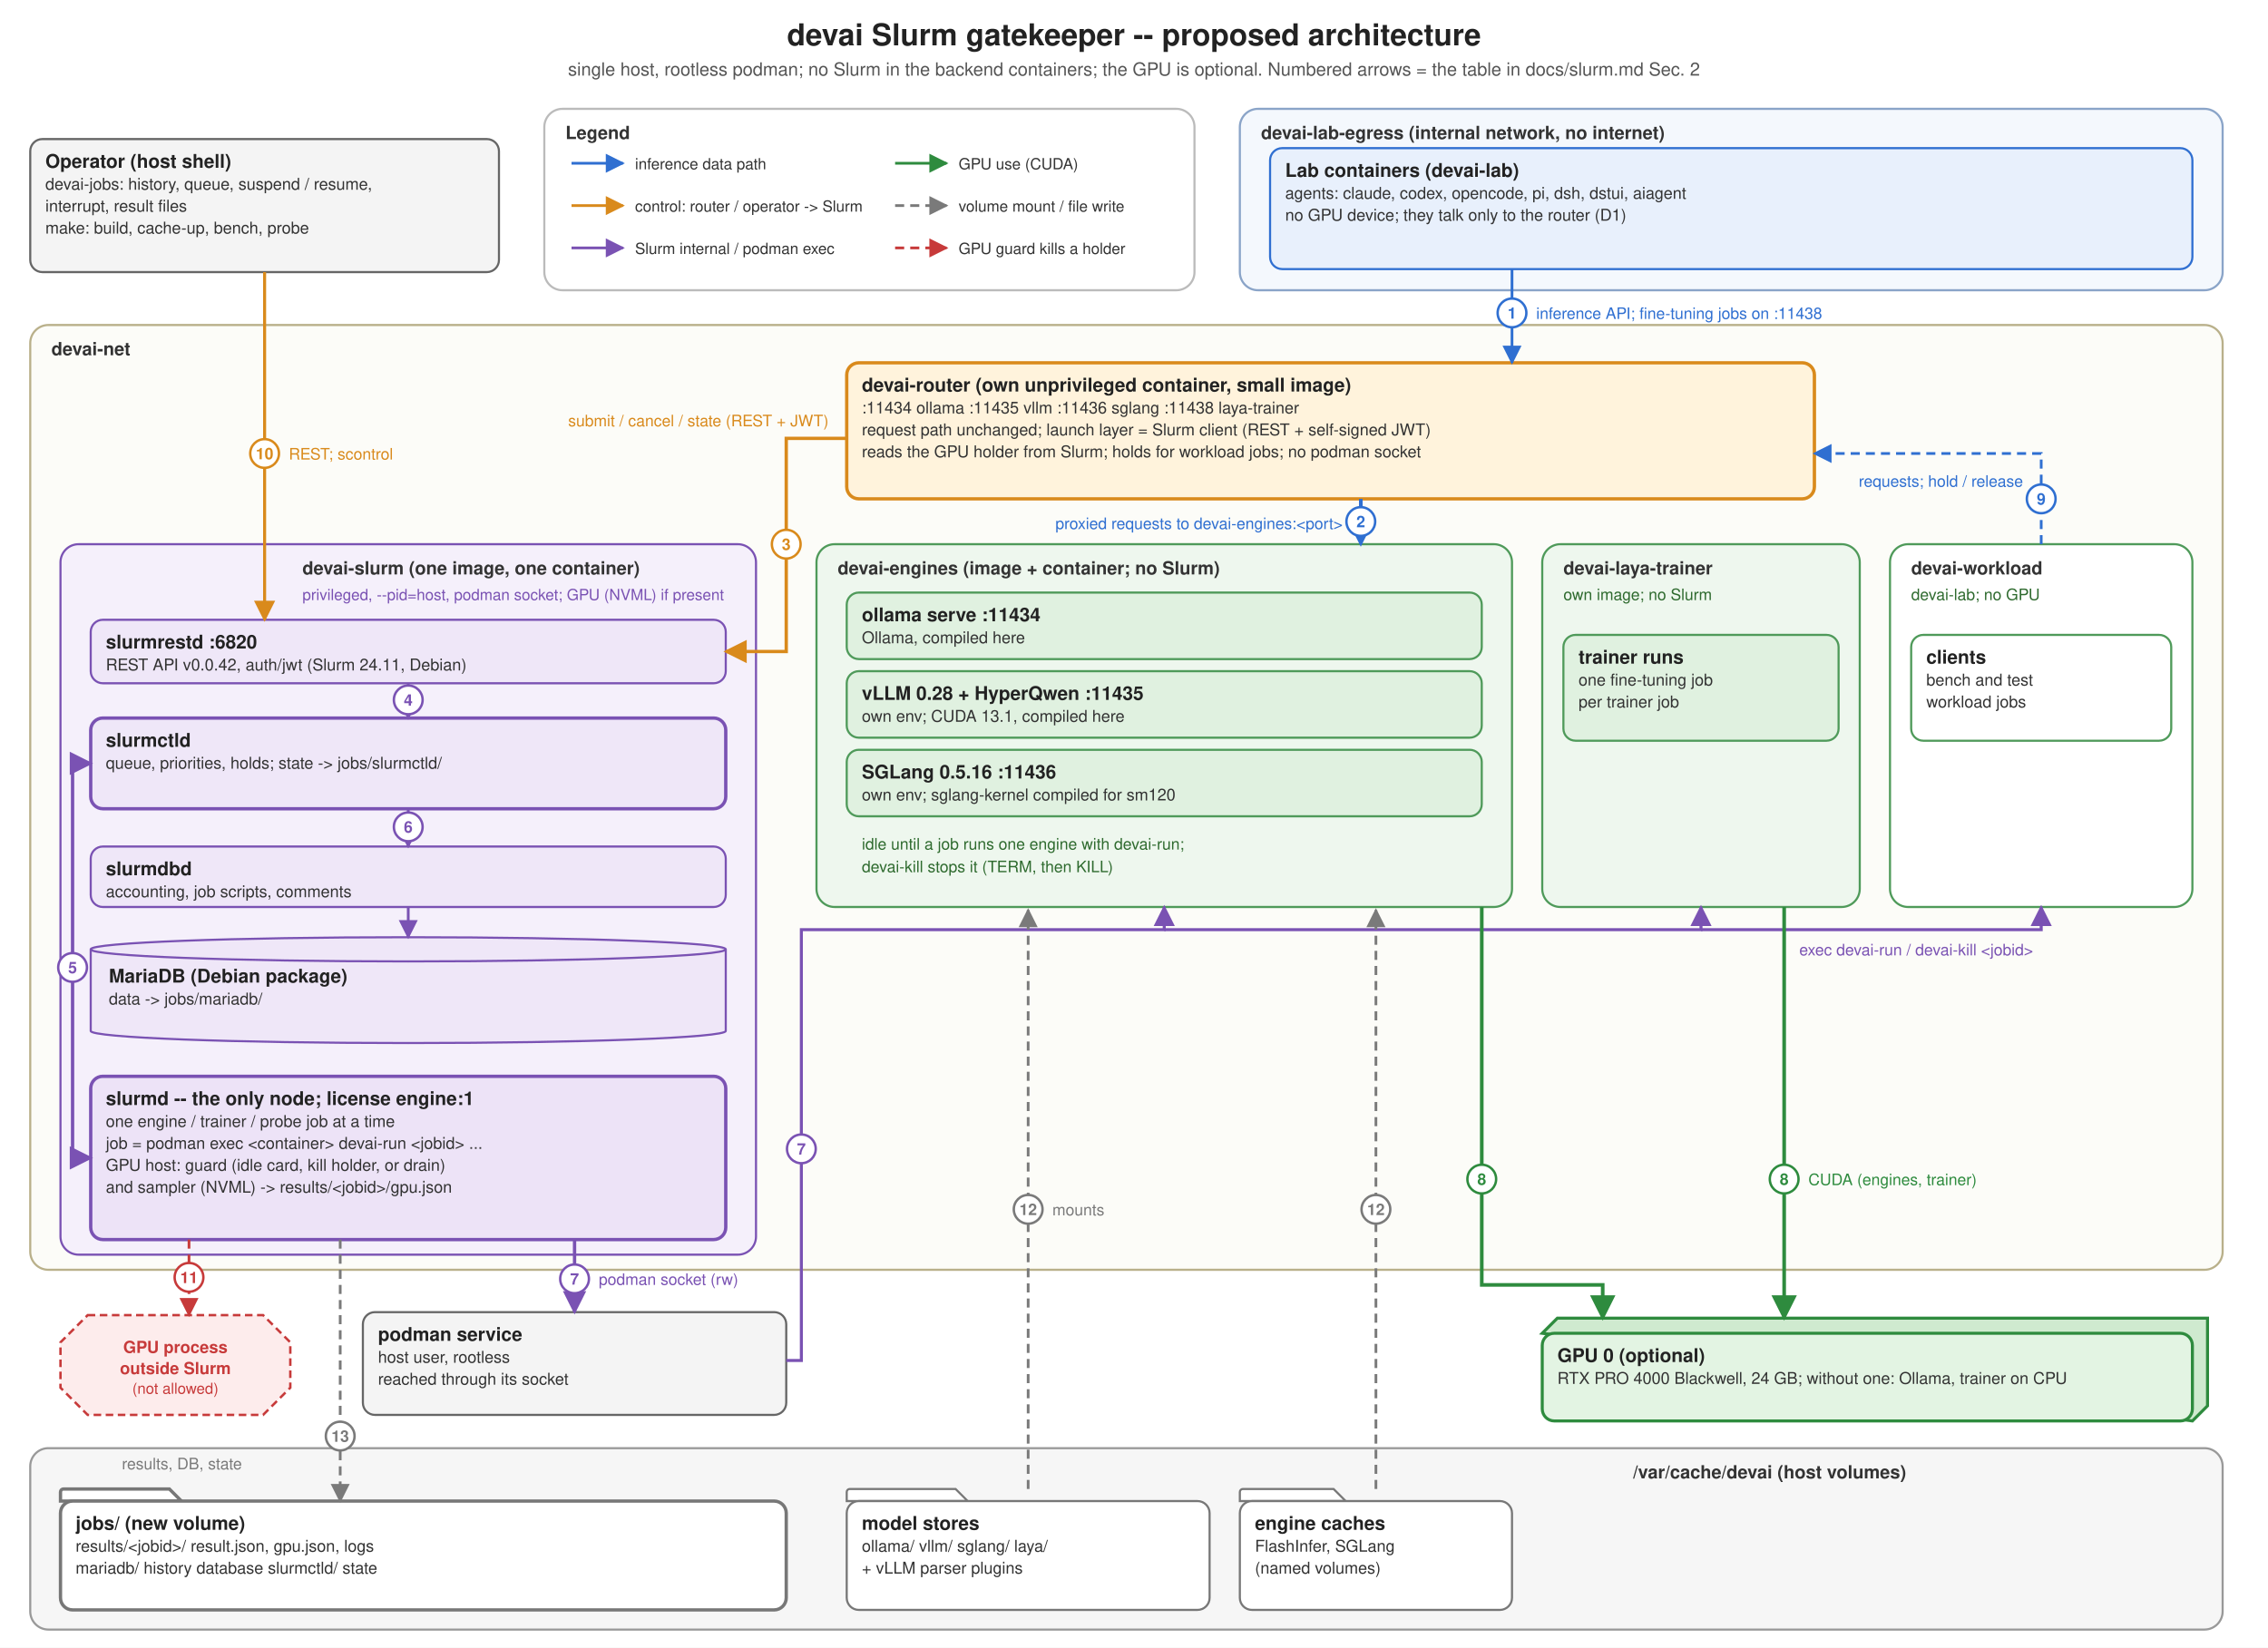
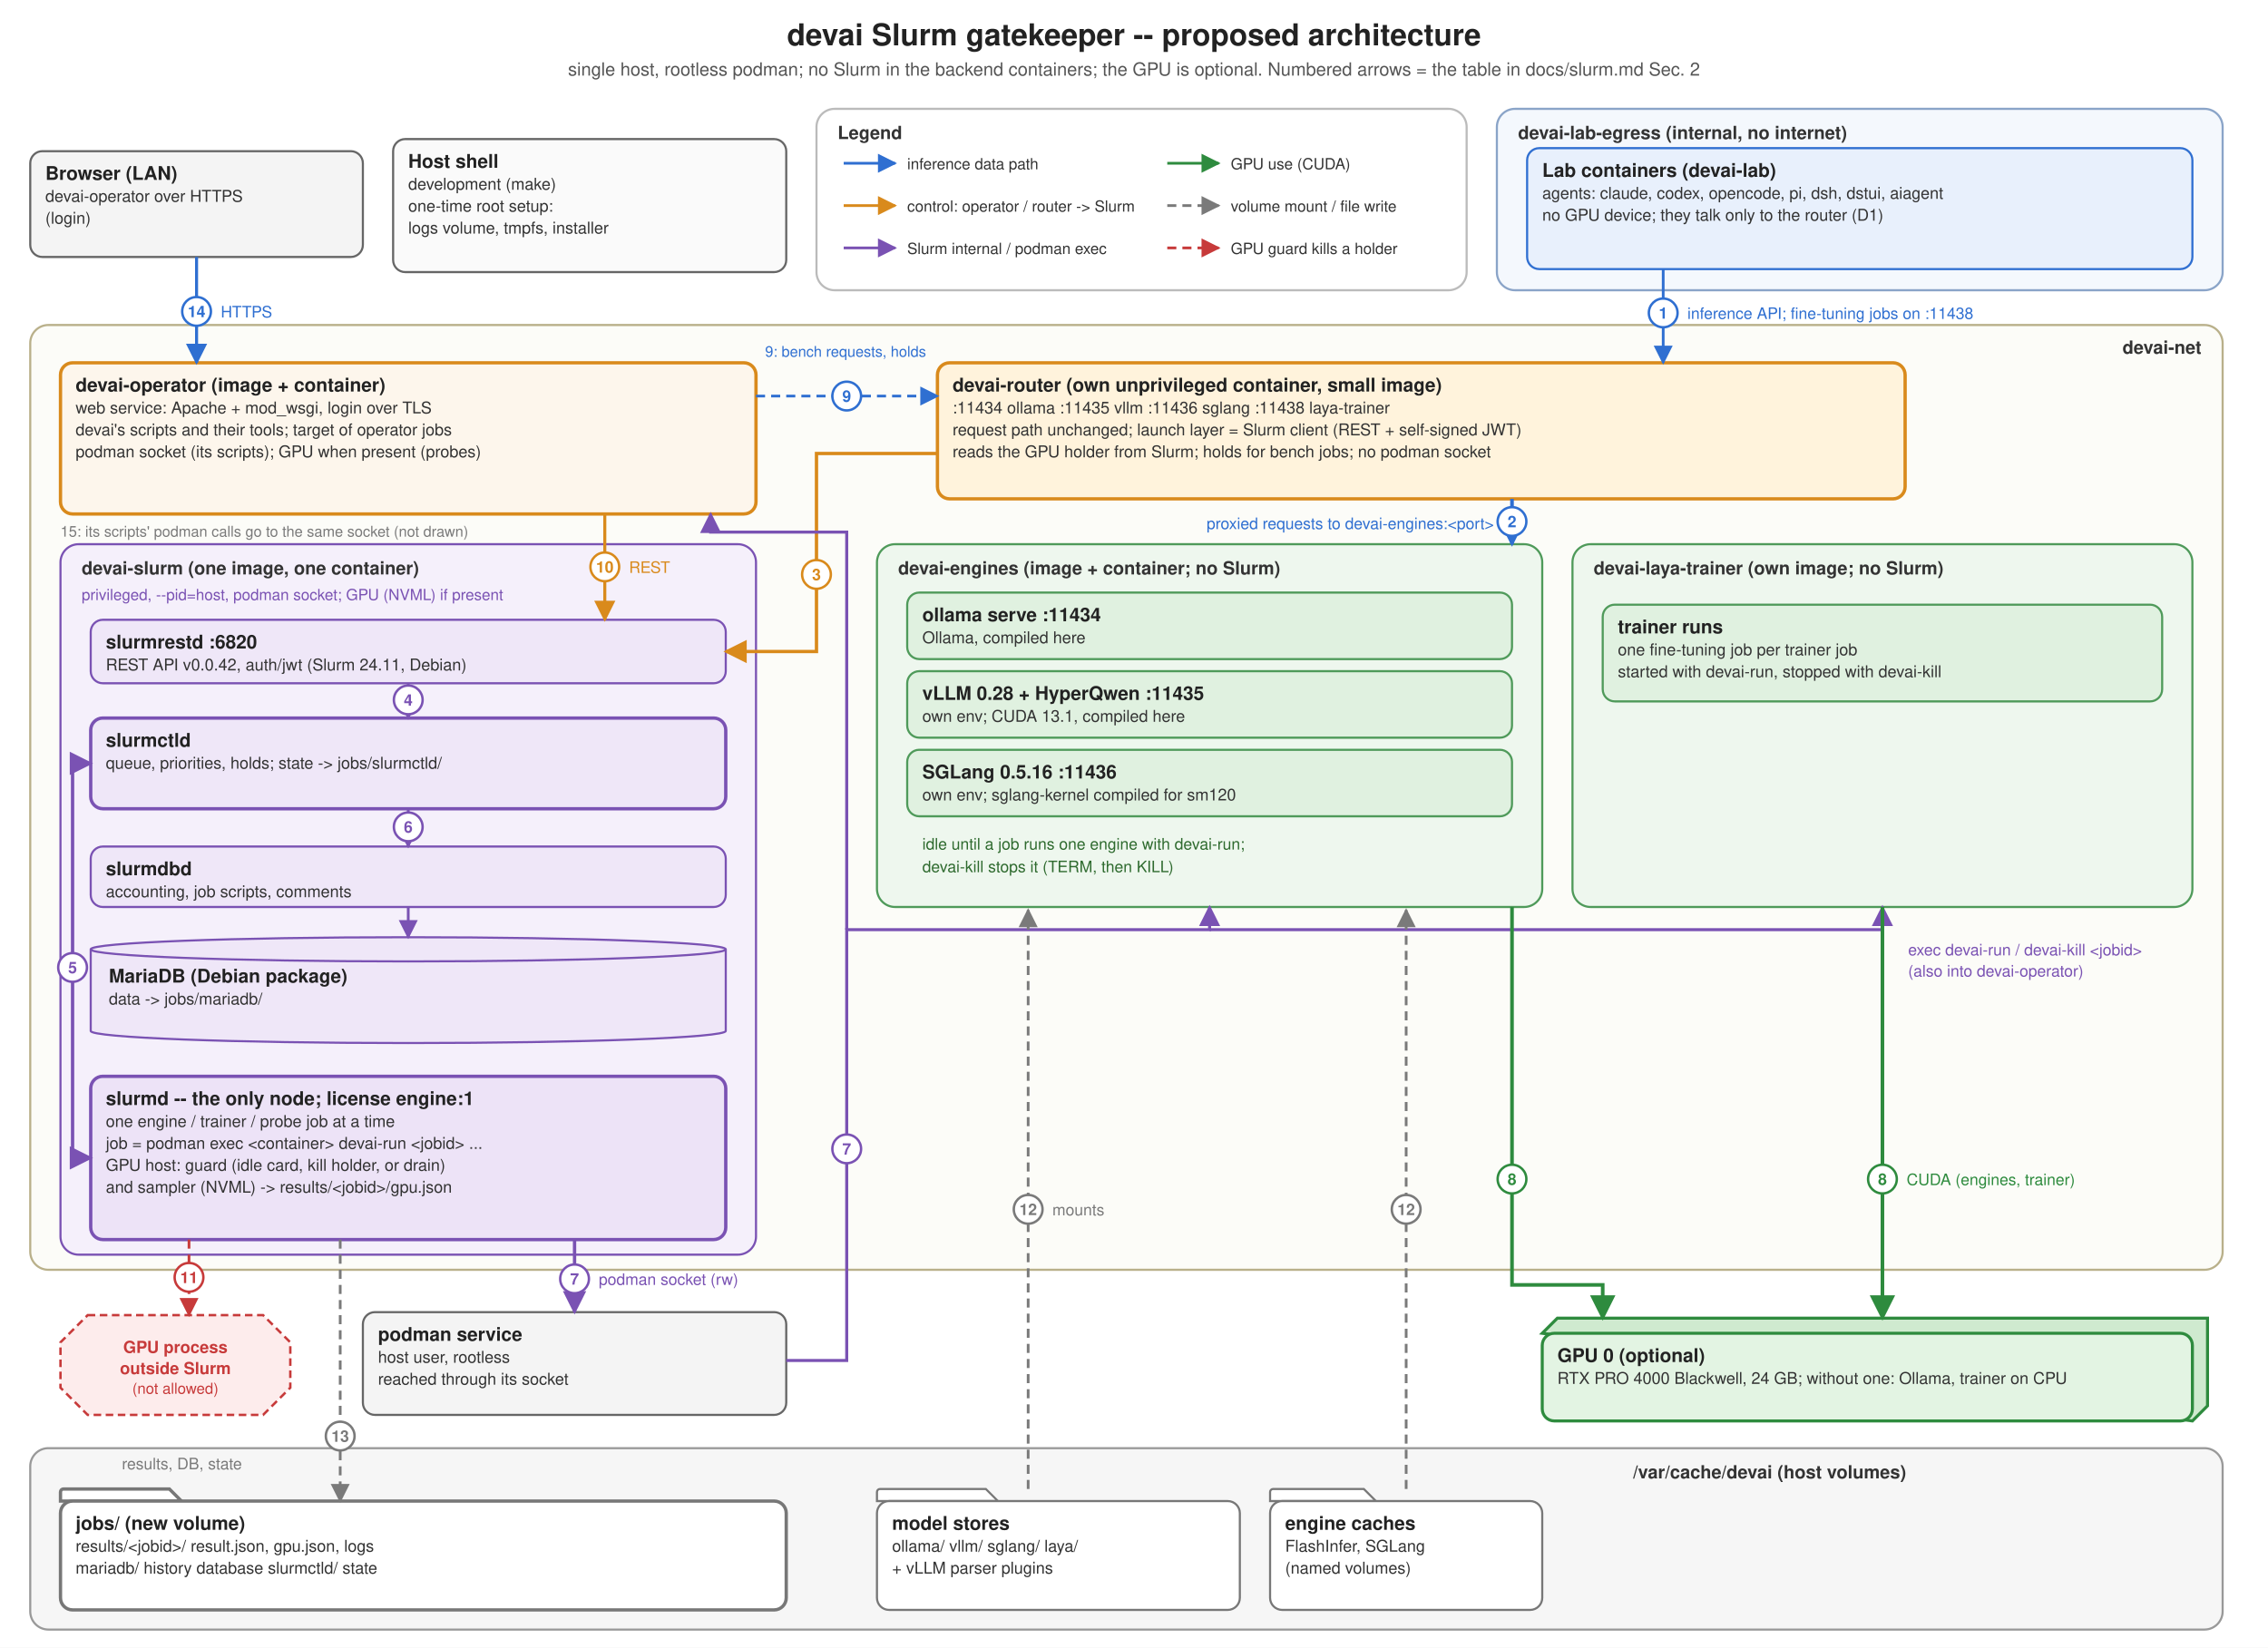
<svg xmlns="http://www.w3.org/2000/svg" width="1500" height="1090" viewBox="0 0 1500 1090">
  <defs>
    <marker id="e-data" viewBox="0 0 10 10" refX="9" refY="5" markerWidth="7" markerHeight="7" orient="auto">
      <path d="M0 0 L10 5 L0 10 z" fill="#2F6FD1" />
    </marker>
    <marker id="s-data" viewBox="0 0 10 10" refX="1" refY="5" markerWidth="7" markerHeight="7" orient="auto">
      <path d="M10 0 L0 5 L10 10 z" fill="#2F6FD1" />
    </marker>
    <marker id="e-control" viewBox="0 0 10 10" refX="9" refY="5" markerWidth="7" markerHeight="7" orient="auto">
      <path d="M0 0 L10 5 L0 10 z" fill="#D98A1C" />
    </marker>
    <marker id="s-control" viewBox="0 0 10 10" refX="1" refY="5" markerWidth="7" markerHeight="7" orient="auto">
      <path d="M10 0 L0 5 L10 10 z" fill="#D98A1C" />
    </marker>
    <marker id="e-slurm" viewBox="0 0 10 10" refX="9" refY="5" markerWidth="7" markerHeight="7" orient="auto">
      <path d="M0 0 L10 5 L0 10 z" fill="#7A52B3" />
    </marker>
    <marker id="s-slurm" viewBox="0 0 10 10" refX="1" refY="5" markerWidth="7" markerHeight="7" orient="auto">
      <path d="M10 0 L0 5 L10 10 z" fill="#7A52B3" />
    </marker>
    <marker id="e-gpu" viewBox="0 0 10 10" refX="9" refY="5" markerWidth="7" markerHeight="7" orient="auto">
      <path d="M0 0 L10 5 L0 10 z" fill="#2E8B3E" />
    </marker>
    <marker id="s-gpu" viewBox="0 0 10 10" refX="1" refY="5" markerWidth="7" markerHeight="7" orient="auto">
      <path d="M10 0 L0 5 L10 10 z" fill="#2E8B3E" />
    </marker>
    <marker id="e-storage" viewBox="0 0 10 10" refX="9" refY="5" markerWidth="7" markerHeight="7" orient="auto">
      <path d="M0 0 L10 5 L0 10 z" fill="#7A7A7A" />
    </marker>
    <marker id="s-storage" viewBox="0 0 10 10" refX="1" refY="5" markerWidth="7" markerHeight="7" orient="auto">
      <path d="M10 0 L0 5 L10 10 z" fill="#7A7A7A" />
    </marker>
    <marker id="e-kill" viewBox="0 0 10 10" refX="9" refY="5" markerWidth="7" markerHeight="7" orient="auto">
      <path d="M0 0 L10 5 L0 10 z" fill="#C73A3A" />
    </marker>
    <marker id="s-kill" viewBox="0 0 10 10" refX="1" refY="5" markerWidth="7" markerHeight="7" orient="auto">
      <path d="M10 0 L0 5 L10 10 z" fill="#C73A3A" />
    </marker>
  </defs>
  <rect width="1500" height="1090" fill="#FFFFFF" />
  <text x="750.0" y="30" font-family="Helvetica, Arial, sans-serif" font-size="20" font-weight="bold" fill="#222" text-anchor="middle">devai Slurm gatekeeper -- proposed architecture</text>
  <text x="750.0" y="50" font-family="Helvetica, Arial, sans-serif" font-size="12" font-weight="normal" fill="#555" text-anchor="middle">single host, rootless podman; no Slurm in the backend containers; the GPU is optional. Numbered arrows = the table in docs/slurm.md Sec. 2</text>
-   <rect x="20" y="92" width="310" height="88" rx="8" fill="#F4F4F4" stroke="#666" stroke-width="1.4" />
-   <text x="30" y="111" font-family="Helvetica, Arial, sans-serif" font-size="12.5" font-weight="bold" fill="#222" text-anchor="start">Operator (host shell)</text>
-   <text x="30" y="125.5" font-family="Helvetica, Arial, sans-serif" font-size="10.8" font-weight="normal" fill="#333" text-anchor="start">devai-jobs: history, queue, suspend / resume,</text>
-   <text x="30" y="140.0" font-family="Helvetica, Arial, sans-serif" font-size="10.8" font-weight="normal" fill="#333" text-anchor="start">interrupt, result files</text>
-   <text x="30" y="154.5" font-family="Helvetica, Arial, sans-serif" font-size="10.8" font-weight="normal" fill="#333" text-anchor="start">make: build, cache-up, bench, probe</text>
-   <rect x="360" y="72" width="430" height="120" rx="12" fill="#FFFFFF" stroke="#BBBBBB" stroke-width="1.4" />
-   <text x="374" y="92" font-family="Helvetica, Arial, sans-serif" font-size="12" font-weight="bold" fill="#333" text-anchor="start">Legend</text>
-   <path d="M378 108 L412 108" fill="none" stroke="#2F6FD1" stroke-width="1.8" marker-end="url(#e-data)" />
-   <text x="420" y="112" font-family="Helvetica, Arial, sans-serif" font-size="10.2" font-weight="normal" fill="#333" text-anchor="start">inference data path</text>
-   <path d="M378 136 L412 136" fill="none" stroke="#D98A1C" stroke-width="1.8" marker-end="url(#e-control)" />
-   <text x="420" y="140" font-family="Helvetica, Arial, sans-serif" font-size="10.2" font-weight="normal" fill="#333" text-anchor="start">control: router / operator -&gt; Slurm</text>
-   <path d="M378 164 L412 164" fill="none" stroke="#7A52B3" stroke-width="1.8" marker-end="url(#e-slurm)" />
-   <text x="420" y="168" font-family="Helvetica, Arial, sans-serif" font-size="10.2" font-weight="normal" fill="#333" text-anchor="start">Slurm internal / podman exec</text>
-   <path d="M592 108 L626 108" fill="none" stroke="#2E8B3E" stroke-width="1.8" marker-end="url(#e-gpu)" />
-   <text x="634" y="112" font-family="Helvetica, Arial, sans-serif" font-size="10.2" font-weight="normal" fill="#333" text-anchor="start">GPU use (CUDA)</text>
-   <path d="M592 136 L626 136" fill="none" stroke="#7A7A7A" stroke-width="1.8" stroke-dasharray="6 4" marker-end="url(#e-storage)" />
-   <text x="634" y="140" font-family="Helvetica, Arial, sans-serif" font-size="10.2" font-weight="normal" fill="#333" text-anchor="start">volume mount / file write</text>
-   <path d="M592 164 L626 164" fill="none" stroke="#C73A3A" stroke-width="1.8" stroke-dasharray="6 4" marker-end="url(#e-kill)" />
-   <text x="634" y="168" font-family="Helvetica, Arial, sans-serif" font-size="10.2" font-weight="normal" fill="#333" text-anchor="start">GPU guard kills a holder</text>
-   <rect x="820" y="72" width="650" height="120" rx="12" fill="#F4F8FD" stroke="#8AA4C8" stroke-width="1.4" />
-   <text x="834" y="92" font-family="Helvetica, Arial, sans-serif" font-size="12" font-weight="bold" fill="#333" text-anchor="start">devai-lab-egress  (internal network, no internet)</text>
-   <rect x="840" y="98" width="610" height="80" rx="8" fill="#E8F0FC" stroke="#2F6FD1" stroke-width="1.4" />
-   <text x="850" y="117" font-family="Helvetica, Arial, sans-serif" font-size="12.5" font-weight="bold" fill="#222" text-anchor="start">Lab containers  (devai-lab)</text>
-   <text x="850" y="131.5" font-family="Helvetica, Arial, sans-serif" font-size="10.8" font-weight="normal" fill="#333" text-anchor="start">agents: claude, codex, opencode, pi, dsh, dstui, aiagent</text>
-   <text x="850" y="146.0" font-family="Helvetica, Arial, sans-serif" font-size="10.8" font-weight="normal" fill="#333" text-anchor="start">no GPU device; they talk only to the router (D1)</text>
+   <rect x="20" y="100" width="220" height="70" rx="8" fill="#F4F4F4" stroke="#666" stroke-width="1.4" />
+   <text x="30" y="119" font-family="Helvetica, Arial, sans-serif" font-size="12.5" font-weight="bold" fill="#222" text-anchor="start">Browser (LAN)</text>
+   <text x="30" y="133.5" font-family="Helvetica, Arial, sans-serif" font-size="10.8" font-weight="normal" fill="#333" text-anchor="start">devai-operator over HTTPS</text>
+   <text x="30" y="148.0" font-family="Helvetica, Arial, sans-serif" font-size="10.8" font-weight="normal" fill="#333" text-anchor="start">(login)</text>
+   <rect x="260" y="92" width="260" height="88" rx="8" fill="#FAFAFA" stroke="#666" stroke-width="1.4" />
+   <text x="270" y="111" font-family="Helvetica, Arial, sans-serif" font-size="12.5" font-weight="bold" fill="#222" text-anchor="start">Host shell</text>
+   <text x="270" y="125.5" font-family="Helvetica, Arial, sans-serif" font-size="10.8" font-weight="normal" fill="#333" text-anchor="start">development (make)</text>
+   <text x="270" y="140.0" font-family="Helvetica, Arial, sans-serif" font-size="10.8" font-weight="normal" fill="#333" text-anchor="start">one-time root setup:</text>
+   <text x="270" y="154.5" font-family="Helvetica, Arial, sans-serif" font-size="10.8" font-weight="normal" fill="#333" text-anchor="start">logs volume, tmpfs, installer</text>
+   <rect x="540" y="72" width="430" height="120" rx="12" fill="#FFFFFF" stroke="#BBBBBB" stroke-width="1.4" />
+   <text x="554" y="92" font-family="Helvetica, Arial, sans-serif" font-size="12" font-weight="bold" fill="#333" text-anchor="start">Legend</text>
+   <path d="M558 108 L592 108" fill="none" stroke="#2F6FD1" stroke-width="1.8" marker-end="url(#e-data)" />
+   <text x="600" y="112" font-family="Helvetica, Arial, sans-serif" font-size="10.2" font-weight="normal" fill="#333" text-anchor="start">inference data path</text>
+   <path d="M558 136 L592 136" fill="none" stroke="#D98A1C" stroke-width="1.8" marker-end="url(#e-control)" />
+   <text x="600" y="140" font-family="Helvetica, Arial, sans-serif" font-size="10.2" font-weight="normal" fill="#333" text-anchor="start">control: operator / router -&gt; Slurm</text>
+   <path d="M558 164 L592 164" fill="none" stroke="#7A52B3" stroke-width="1.8" marker-end="url(#e-slurm)" />
+   <text x="600" y="168" font-family="Helvetica, Arial, sans-serif" font-size="10.2" font-weight="normal" fill="#333" text-anchor="start">Slurm internal / podman exec</text>
+   <path d="M772 108 L806 108" fill="none" stroke="#2E8B3E" stroke-width="1.8" marker-end="url(#e-gpu)" />
+   <text x="814" y="112" font-family="Helvetica, Arial, sans-serif" font-size="10.2" font-weight="normal" fill="#333" text-anchor="start">GPU use (CUDA)</text>
+   <path d="M772 136 L806 136" fill="none" stroke="#7A7A7A" stroke-width="1.8" stroke-dasharray="6 4" marker-end="url(#e-storage)" />
+   <text x="814" y="140" font-family="Helvetica, Arial, sans-serif" font-size="10.2" font-weight="normal" fill="#333" text-anchor="start">volume mount / file write</text>
+   <path d="M772 164 L806 164" fill="none" stroke="#C73A3A" stroke-width="1.8" stroke-dasharray="6 4" marker-end="url(#e-kill)" />
+   <text x="814" y="168" font-family="Helvetica, Arial, sans-serif" font-size="10.2" font-weight="normal" fill="#333" text-anchor="start">GPU guard kills a holder</text>
+   <rect x="990" y="72" width="480" height="120" rx="12" fill="#F4F8FD" stroke="#8AA4C8" stroke-width="1.4" />
+   <text x="1004" y="92" font-family="Helvetica, Arial, sans-serif" font-size="12" font-weight="bold" fill="#333" text-anchor="start">devai-lab-egress  (internal, no internet)</text>
+   <rect x="1010" y="98" width="440" height="80" rx="8" fill="#E8F0FC" stroke="#2F6FD1" stroke-width="1.4" />
+   <text x="1020" y="117" font-family="Helvetica, Arial, sans-serif" font-size="12.5" font-weight="bold" fill="#222" text-anchor="start">Lab containers  (devai-lab)</text>
+   <text x="1020" y="131.5" font-family="Helvetica, Arial, sans-serif" font-size="10.8" font-weight="normal" fill="#333" text-anchor="start">agents: claude, codex, opencode, pi, dsh, dstui, aiagent</text>
+   <text x="1020" y="146.0" font-family="Helvetica, Arial, sans-serif" font-size="10.8" font-weight="normal" fill="#333" text-anchor="start">no GPU device; they talk only to the router (D1)</text>
  <rect x="20" y="215" width="1450" height="625" rx="12" fill="#FCFCF8" stroke="#B9B08A" stroke-width="1.4" />
-   <text x="34" y="235" font-family="Helvetica, Arial, sans-serif" font-size="12" font-weight="bold" fill="#333" text-anchor="start">devai-net</text>
-   <rect x="560" y="240" width="640" height="90" rx="8" fill="#FFF3DC" stroke="#D98A1C" stroke-width="2.2" />
-   <text x="570" y="259" font-family="Helvetica, Arial, sans-serif" font-size="12.5" font-weight="bold" fill="#222" text-anchor="start">devai-router  (own unprivileged container, small image)</text>
-   <text x="570" y="273.5" font-family="Helvetica, Arial, sans-serif" font-size="10.8" font-weight="normal" fill="#333" text-anchor="start">:11434 ollama    :11435 vllm    :11436 sglang    :11438 laya-trainer</text>
-   <text x="570" y="288.0" font-family="Helvetica, Arial, sans-serif" font-size="10.8" font-weight="normal" fill="#333" text-anchor="start">request path unchanged; launch layer = Slurm client (REST + self-signed JWT)</text>
-   <text x="570" y="302.5" font-family="Helvetica, Arial, sans-serif" font-size="10.8" font-weight="normal" fill="#333" text-anchor="start">reads the GPU holder from Slurm; holds for workload jobs; no podman socket</text>
+   <text x="34" y="235" font-family="Helvetica, Arial, sans-serif" font-size="12" font-weight="bold" fill="#333" text-anchor="start" />
+   <text x="1456" y="234" font-family="Helvetica, Arial, sans-serif" font-size="12" font-weight="bold" fill="#333" text-anchor="end">devai-net</text>
+   <rect x="40" y="240" width="460" height="100" rx="8" fill="#FDF6EC" stroke="#D98A1C" stroke-width="2.2" />
+   <text x="50" y="259" font-family="Helvetica, Arial, sans-serif" font-size="12.5" font-weight="bold" fill="#222" text-anchor="start">devai-operator  (image + container)</text>
+   <text x="50" y="273.5" font-family="Helvetica, Arial, sans-serif" font-size="10.8" font-weight="normal" fill="#333" text-anchor="start">web service: Apache + mod_wsgi, login over TLS</text>
+   <text x="50" y="288.0" font-family="Helvetica, Arial, sans-serif" font-size="10.8" font-weight="normal" fill="#333" text-anchor="start">devai's scripts and their tools; target of operator jobs</text>
+   <text x="50" y="302.5" font-family="Helvetica, Arial, sans-serif" font-size="10.8" font-weight="normal" fill="#333" text-anchor="start">podman socket (its scripts); GPU when present (probes)</text>
+   <rect x="620" y="240" width="640" height="90" rx="8" fill="#FFF3DC" stroke="#D98A1C" stroke-width="2.2" />
+   <text x="630" y="259" font-family="Helvetica, Arial, sans-serif" font-size="12.5" font-weight="bold" fill="#222" text-anchor="start">devai-router  (own unprivileged container, small image)</text>
+   <text x="630" y="273.5" font-family="Helvetica, Arial, sans-serif" font-size="10.8" font-weight="normal" fill="#333" text-anchor="start">:11434 ollama    :11435 vllm    :11436 sglang    :11438 laya-trainer</text>
+   <text x="630" y="288.0" font-family="Helvetica, Arial, sans-serif" font-size="10.8" font-weight="normal" fill="#333" text-anchor="start">request path unchanged; launch layer = Slurm client (REST + self-signed JWT)</text>
+   <text x="630" y="302.5" font-family="Helvetica, Arial, sans-serif" font-size="10.8" font-weight="normal" fill="#333" text-anchor="start">reads the GPU holder from Slurm; holds for bench jobs; no podman socket</text>
  <rect x="40" y="360" width="460" height="470" rx="12" fill="#F5F0FB" stroke="#7A52B3" stroke-width="1.4" />
-   <text x="200" y="380" font-family="Helvetica, Arial, sans-serif" font-size="12" font-weight="bold" fill="#333" text-anchor="start">devai-slurm  (one image, one container)</text>
-   <text x="200" y="397" font-family="Helvetica, Arial, sans-serif" font-size="10.2" font-weight="normal" fill="#7A52B3" text-anchor="start">privileged, --pid=host, podman socket; GPU (NVML) if present</text>
+   <text x="54" y="380" font-family="Helvetica, Arial, sans-serif" font-size="12" font-weight="bold" fill="#333" text-anchor="start">devai-slurm  (one image, one container)</text>
+   <text x="54" y="397" font-family="Helvetica, Arial, sans-serif" font-size="10.2" font-weight="normal" fill="#7A52B3" text-anchor="start">privileged, --pid=host, podman socket; GPU (NVML) if present</text>
  <rect x="60" y="410" width="420" height="42" rx="8" fill="#EFE7F8" stroke="#7A52B3" stroke-width="1.4" />
  <text x="70" y="429" font-family="Helvetica, Arial, sans-serif" font-size="12.5" font-weight="bold" fill="#222" text-anchor="start">slurmrestd  :6820</text>
  <text x="70" y="443.5" font-family="Helvetica, Arial, sans-serif" font-size="10.8" font-weight="normal" fill="#333" text-anchor="start">REST API v0.0.42, auth/jwt  (Slurm 24.11, Debian)</text>
  <rect x="60" y="475" width="420" height="60" rx="8" fill="#EFE7F8" stroke="#7A52B3" stroke-width="2.2" />
  <text x="70" y="494" font-family="Helvetica, Arial, sans-serif" font-size="12.5" font-weight="bold" fill="#222" text-anchor="start">slurmctld</text>
  <text x="70" y="508.5" font-family="Helvetica, Arial, sans-serif" font-size="10.8" font-weight="normal" fill="#333" text-anchor="start">queue, priorities, holds; state -&gt; jobs/slurmctld/</text>
  <rect x="60" y="560" width="420" height="40" rx="8" fill="#EFE7F8" stroke="#7A52B3" stroke-width="1.4" />
  <text x="70" y="579" font-family="Helvetica, Arial, sans-serif" font-size="12.5" font-weight="bold" fill="#222" text-anchor="start">slurmdbd</text>
  <text x="70" y="593.5" font-family="Helvetica, Arial, sans-serif" font-size="10.8" font-weight="normal" fill="#333" text-anchor="start">accounting, job scripts, comments</text>
  <path d="M60 628 v54 a210.0 8 0 0 0 420 0 v-54" fill="#EFE7F8" stroke="#7A52B3" stroke-width="1.4" />
  <ellipse cx="270.0" cy="628" rx="210.0" ry="8" fill="#EFE7F8" stroke="#7A52B3" stroke-width="1.4" />
  <text x="72" y="650" font-family="Helvetica, Arial, sans-serif" font-size="12.5" font-weight="bold" fill="#222" text-anchor="start">MariaDB  (Debian package)</text>
  <text x="72" y="664.5" font-family="Helvetica, Arial, sans-serif" font-size="10.8" font-weight="normal" fill="#333" text-anchor="start">data -&gt; jobs/mariadb/</text>
  <rect x="60" y="712" width="420" height="108" rx="8" fill="#EDE3F7" stroke="#7A52B3" stroke-width="2.2" />
  <text x="70" y="731" font-family="Helvetica, Arial, sans-serif" font-size="12.5" font-weight="bold" fill="#222" text-anchor="start">slurmd  --  the only node;  license engine:1</text>
  <text x="70" y="745.5" font-family="Helvetica, Arial, sans-serif" font-size="10.8" font-weight="normal" fill="#333" text-anchor="start">one engine / trainer / probe job at a time</text>
  <text x="70" y="760.0" font-family="Helvetica, Arial, sans-serif" font-size="10.8" font-weight="normal" fill="#333" text-anchor="start">job = podman exec &lt;container&gt; devai-run &lt;jobid&gt; ...</text>
  <text x="70" y="774.5" font-family="Helvetica, Arial, sans-serif" font-size="10.8" font-weight="normal" fill="#333" text-anchor="start">GPU host: guard (idle card, kill holder, or drain)</text>
  <text x="70" y="789.0" font-family="Helvetica, Arial, sans-serif" font-size="10.8" font-weight="normal" fill="#333" text-anchor="start">   and sampler (NVML) -&gt; results/&lt;jobid&gt;/gpu.json</text>
-   <rect x="540" y="360" width="460" height="240" rx="12" fill="#EEF7EE" stroke="#4F9A5A" stroke-width="1.4" />
-   <text x="554" y="380" font-family="Helvetica, Arial, sans-serif" font-size="12" font-weight="bold" fill="#333" text-anchor="start">devai-engines  (image + container; no Slurm)</text>
-   <rect x="560" y="392" width="420" height="44" rx="8" fill="#E0F1E0" stroke="#4F9A5A" stroke-width="1.4" />
-   <text x="570" y="411" font-family="Helvetica, Arial, sans-serif" font-size="12.5" font-weight="bold" fill="#222" text-anchor="start">ollama serve  :11434</text>
-   <text x="570" y="425.5" font-family="Helvetica, Arial, sans-serif" font-size="10.8" font-weight="normal" fill="#333" text-anchor="start">Ollama, compiled here</text>
-   <rect x="560" y="444" width="420" height="44" rx="8" fill="#E0F1E0" stroke="#4F9A5A" stroke-width="1.4" />
-   <text x="570" y="463" font-family="Helvetica, Arial, sans-serif" font-size="12.5" font-weight="bold" fill="#222" text-anchor="start">vLLM 0.28 + HyperQwen  :11435</text>
-   <text x="570" y="477.5" font-family="Helvetica, Arial, sans-serif" font-size="10.8" font-weight="normal" fill="#333" text-anchor="start">own env; CUDA 13.1, compiled here</text>
-   <rect x="560" y="496" width="420" height="44" rx="8" fill="#E0F1E0" stroke="#4F9A5A" stroke-width="1.4" />
-   <text x="570" y="515" font-family="Helvetica, Arial, sans-serif" font-size="12.5" font-weight="bold" fill="#222" text-anchor="start">SGLang 0.5.16  :11436</text>
-   <text x="570" y="529.5" font-family="Helvetica, Arial, sans-serif" font-size="10.8" font-weight="normal" fill="#333" text-anchor="start">own env; sglang-kernel compiled for sm120</text>
-   <text x="570" y="562" font-family="Helvetica, Arial, sans-serif" font-size="10.5" font-weight="normal" fill="#2E6A2E" text-anchor="start">idle until a job runs one engine with devai-run;</text>
-   <text x="570" y="577" font-family="Helvetica, Arial, sans-serif" font-size="10.5" font-weight="normal" fill="#2E6A2E" text-anchor="start">devai-kill stops it (TERM, then KILL)</text>
-   <rect x="1020" y="360" width="210" height="240" rx="12" fill="#EEF7EE" stroke="#4F9A5A" stroke-width="1.4" />
-   <text x="1034" y="380" font-family="Helvetica, Arial, sans-serif" font-size="12" font-weight="bold" fill="#333" text-anchor="start">devai-laya-trainer</text>
-   <text x="1034" y="397" font-family="Helvetica, Arial, sans-serif" font-size="10.5" font-weight="normal" fill="#2E6A2E" text-anchor="start">own image; no Slurm</text>
-   <rect x="1034" y="420" width="182" height="70" rx="8" fill="#E0F1E0" stroke="#4F9A5A" stroke-width="1.4" />
-   <text x="1044" y="439" font-family="Helvetica, Arial, sans-serif" font-size="12.5" font-weight="bold" fill="#222" text-anchor="start">trainer runs</text>
-   <text x="1044" y="453.5" font-family="Helvetica, Arial, sans-serif" font-size="10.8" font-weight="normal" fill="#333" text-anchor="start">one fine-tuning job</text>
-   <text x="1044" y="468.0" font-family="Helvetica, Arial, sans-serif" font-size="10.8" font-weight="normal" fill="#333" text-anchor="start">per trainer job</text>
-   <rect x="1250" y="360" width="200" height="240" rx="12" fill="#FFFFFF" stroke="#4F9A5A" stroke-width="1.4" />
-   <text x="1264" y="380" font-family="Helvetica, Arial, sans-serif" font-size="12" font-weight="bold" fill="#333" text-anchor="start">devai-workload</text>
-   <text x="1264" y="397" font-family="Helvetica, Arial, sans-serif" font-size="10.5" font-weight="normal" fill="#2E6A2E" text-anchor="start">devai-lab; no GPU</text>
-   <rect x="1264" y="420" width="172" height="70" rx="8" fill="#FFFFFF" stroke="#4F9A5A" stroke-width="1.4" />
-   <text x="1274" y="439" font-family="Helvetica, Arial, sans-serif" font-size="12.5" font-weight="bold" fill="#222" text-anchor="start">clients</text>
-   <text x="1274" y="453.5" font-family="Helvetica, Arial, sans-serif" font-size="10.8" font-weight="normal" fill="#333" text-anchor="start">bench and test</text>
-   <text x="1274" y="468.0" font-family="Helvetica, Arial, sans-serif" font-size="10.8" font-weight="normal" fill="#333" text-anchor="start">workload jobs</text>
+   <rect x="580" y="360" width="440" height="240" rx="12" fill="#EEF7EE" stroke="#4F9A5A" stroke-width="1.4" />
+   <text x="594" y="380" font-family="Helvetica, Arial, sans-serif" font-size="12" font-weight="bold" fill="#333" text-anchor="start">devai-engines  (image + container; no Slurm)</text>
+   <rect x="600" y="392" width="400" height="44" rx="8" fill="#E0F1E0" stroke="#4F9A5A" stroke-width="1.4" />
+   <text x="610" y="411" font-family="Helvetica, Arial, sans-serif" font-size="12.5" font-weight="bold" fill="#222" text-anchor="start">ollama serve  :11434</text>
+   <text x="610" y="425.5" font-family="Helvetica, Arial, sans-serif" font-size="10.8" font-weight="normal" fill="#333" text-anchor="start">Ollama, compiled here</text>
+   <rect x="600" y="444" width="400" height="44" rx="8" fill="#E0F1E0" stroke="#4F9A5A" stroke-width="1.4" />
+   <text x="610" y="463" font-family="Helvetica, Arial, sans-serif" font-size="12.5" font-weight="bold" fill="#222" text-anchor="start">vLLM 0.28 + HyperQwen  :11435</text>
+   <text x="610" y="477.5" font-family="Helvetica, Arial, sans-serif" font-size="10.8" font-weight="normal" fill="#333" text-anchor="start">own env; CUDA 13.1, compiled here</text>
+   <rect x="600" y="496" width="400" height="44" rx="8" fill="#E0F1E0" stroke="#4F9A5A" stroke-width="1.4" />
+   <text x="610" y="515" font-family="Helvetica, Arial, sans-serif" font-size="12.5" font-weight="bold" fill="#222" text-anchor="start">SGLang 0.5.16  :11436</text>
+   <text x="610" y="529.5" font-family="Helvetica, Arial, sans-serif" font-size="10.8" font-weight="normal" fill="#333" text-anchor="start">own env; sglang-kernel compiled for sm120</text>
+   <text x="610" y="562" font-family="Helvetica, Arial, sans-serif" font-size="10.5" font-weight="normal" fill="#2E6A2E" text-anchor="start">idle until a job runs one engine with devai-run;</text>
+   <text x="610" y="577" font-family="Helvetica, Arial, sans-serif" font-size="10.5" font-weight="normal" fill="#2E6A2E" text-anchor="start">devai-kill stops it (TERM, then KILL)</text>
+   <rect x="1040" y="360" width="410" height="240" rx="12" fill="#EEF7EE" stroke="#4F9A5A" stroke-width="1.4" />
+   <text x="1054" y="380" font-family="Helvetica, Arial, sans-serif" font-size="12" font-weight="bold" fill="#333" text-anchor="start">devai-laya-trainer  (own image; no Slurm)</text>
+   <rect x="1060" y="400" width="370" height="64" rx="8" fill="#E0F1E0" stroke="#4F9A5A" stroke-width="1.4" />
+   <text x="1070" y="419" font-family="Helvetica, Arial, sans-serif" font-size="12.5" font-weight="bold" fill="#222" text-anchor="start">trainer runs</text>
+   <text x="1070" y="433.5" font-family="Helvetica, Arial, sans-serif" font-size="10.8" font-weight="normal" fill="#333" text-anchor="start">one fine-tuning job per trainer job</text>
+   <text x="1070" y="448.0" font-family="Helvetica, Arial, sans-serif" font-size="10.8" font-weight="normal" fill="#333" text-anchor="start">started with devai-run, stopped with devai-kill</text>
  <path d="M58 870 h116 l18 18 v30 l-18 18 h-116 l-18 -18 v-30 z" fill="#FDECEC" stroke="#C73A3A" stroke-width="1.6" stroke-dasharray="5 3" />
  <text x="116" y="895" font-family="Helvetica, Arial, sans-serif" font-size="11" font-weight="bold" fill="#C73A3A" text-anchor="middle">GPU process</text>
  <text x="116" y="909" font-family="Helvetica, Arial, sans-serif" font-size="11" font-weight="bold" fill="#C73A3A" text-anchor="middle">outside Slurm</text>
  <text x="116" y="922" font-family="Helvetica, Arial, sans-serif" font-size="10" font-weight="normal" fill="#C73A3A" text-anchor="middle">(not allowed)</text>
  <rect x="240" y="868" width="280" height="68" rx="8" fill="#F4F4F4" stroke="#666" stroke-width="1.4" />
  <text x="250" y="887" font-family="Helvetica, Arial, sans-serif" font-size="12.5" font-weight="bold" fill="#222" text-anchor="start">podman service</text>
  <text x="250" y="901.5" font-family="Helvetica, Arial, sans-serif" font-size="10.8" font-weight="normal" fill="#333" text-anchor="start">host user, rootless</text>
  <text x="250" y="916.0" font-family="Helvetica, Arial, sans-serif" font-size="10.8" font-weight="normal" fill="#333" text-anchor="start">reached through its socket</text>
  <path d="M1020 882 l10 -10 h430 v58 l-10 10 z" fill="#CFEACF" stroke="#2E8B3E" stroke-width="2" />
  <rect x="1020" y="882" width="430" height="58" rx="8" fill="#E3F4E3" stroke="#2E8B3E" stroke-width="2" />
  <text x="1030" y="901" font-family="Helvetica, Arial, sans-serif" font-size="12.5" font-weight="bold" fill="#222" text-anchor="start">GPU 0  (optional)</text>
  <text x="1030" y="915.5" font-family="Helvetica, Arial, sans-serif" font-size="10.8" font-weight="normal" fill="#333" text-anchor="start">RTX PRO 4000 Blackwell, 24 GB; without one: Ollama, trainer on CPU</text>
  <rect x="20" y="958" width="1450" height="120" rx="12" fill="#F6F6F6" stroke="#999999" stroke-width="1.4" />
  <text x="1080" y="978" font-family="Helvetica, Arial, sans-serif" font-size="12" font-weight="bold" fill="#333" text-anchor="start">/var/cache/devai   (host volumes)</text>
  <path d="M40 993 v-6 a2 2 0 0 1 2 -2 h70 l8 8 z" fill="#FFFFFF" stroke="#777" stroke-width="2.2" />
  <rect x="40" y="993" width="480" height="72" rx="8" fill="#FFFFFF" stroke="#777" stroke-width="2.2" />
  <text x="50" y="1012" font-family="Helvetica, Arial, sans-serif" font-size="12.5" font-weight="bold" fill="#222" text-anchor="start">jobs/   (new volume)</text>
  <text x="50" y="1026.5" font-family="Helvetica, Arial, sans-serif" font-size="10.8" font-weight="normal" fill="#333" text-anchor="start">results/&lt;jobid&gt;/  result.json, gpu.json, logs</text>
  <text x="50" y="1041.0" font-family="Helvetica, Arial, sans-serif" font-size="10.8" font-weight="normal" fill="#333" text-anchor="start">mariadb/  history database    slurmctld/  state</text>
-   <path d="M560 993 v-6 a2 2 0 0 1 2 -2 h70 l8 8 z" fill="#FFFFFF" stroke="#777" stroke-width="1.4" />
-   <rect x="560" y="993" width="240" height="72" rx="8" fill="#FFFFFF" stroke="#777" stroke-width="1.4" />
-   <text x="570" y="1012" font-family="Helvetica, Arial, sans-serif" font-size="12.5" font-weight="bold" fill="#222" text-anchor="start">model stores</text>
-   <text x="570" y="1026.5" font-family="Helvetica, Arial, sans-serif" font-size="10.8" font-weight="normal" fill="#333" text-anchor="start">ollama/ vllm/ sglang/ laya/</text>
-   <text x="570" y="1041.0" font-family="Helvetica, Arial, sans-serif" font-size="10.8" font-weight="normal" fill="#333" text-anchor="start">+ vLLM parser plugins</text>
-   <path d="M820 993 v-6 a2 2 0 0 1 2 -2 h60 l8 8 z" fill="#FFFFFF" stroke="#777" stroke-width="1.4" />
-   <rect x="820" y="993" width="180" height="72" rx="8" fill="#FFFFFF" stroke="#777" stroke-width="1.4" />
-   <text x="830" y="1012" font-family="Helvetica, Arial, sans-serif" font-size="12.5" font-weight="bold" fill="#222" text-anchor="start">engine caches</text>
-   <text x="830" y="1026.5" font-family="Helvetica, Arial, sans-serif" font-size="10.8" font-weight="normal" fill="#333" text-anchor="start">FlashInfer, SGLang</text>
-   <text x="830" y="1041.0" font-family="Helvetica, Arial, sans-serif" font-size="10.8" font-weight="normal" fill="#333" text-anchor="start">(named volumes)</text>
-   <path d="M1000 178 L1000 240" fill="none" stroke="#2F6FD1" stroke-width="1.8" marker-end="url(#e-data)" />
-   <circle cx="1000" cy="207" r="9.5" fill="#FFFFFF" stroke="#2F6FD1" stroke-width="1.6" />
-   <text x="1000" y="210.8" font-family="Helvetica, Arial, sans-serif" font-size="10.5" font-weight="bold" fill="#2F6FD1" text-anchor="middle">1</text>
-   <text x="1016" y="211" font-family="Helvetica, Arial, sans-serif" font-size="10.5" font-weight="normal" fill="#2F6FD1" text-anchor="start">inference API; fine-tuning jobs on :11438</text>
-   <path d="M900 330 L900 360" fill="none" stroke="#2F6FD1" stroke-width="2.4" marker-end="url(#e-data)" />
-   <circle cx="900" cy="345" r="9.5" fill="#FFFFFF" stroke="#2F6FD1" stroke-width="1.6" />
-   <text x="900" y="348.8" font-family="Helvetica, Arial, sans-serif" font-size="10.5" font-weight="bold" fill="#2F6FD1" text-anchor="middle">2</text>
-   <text x="888" y="350" font-family="Helvetica, Arial, sans-serif" font-size="10.5" font-weight="normal" fill="#2F6FD1" text-anchor="end">proxied requests to devai-engines:&lt;port&gt;</text>
-   <path d="M560 290 L520 290 L520 431 L480 431" fill="none" stroke="#D98A1C" stroke-width="2.2" marker-end="url(#e-control)" />
-   <circle cx="520" cy="360" r="9.5" fill="#FFFFFF" stroke="#D98A1C" stroke-width="1.6" />
-   <text x="520" y="363.8" font-family="Helvetica, Arial, sans-serif" font-size="10.5" font-weight="bold" fill="#D98A1C" text-anchor="middle">3</text>
-   <text x="548" y="282" font-family="Helvetica, Arial, sans-serif" font-size="10.5" font-weight="normal" fill="#D98A1C" text-anchor="end">submit / cancel / state (REST + JWT)</text>
+   <path d="M580 993 v-6 a2 2 0 0 1 2 -2 h70 l8 8 z" fill="#FFFFFF" stroke="#777" stroke-width="1.4" />
+   <rect x="580" y="993" width="240" height="72" rx="8" fill="#FFFFFF" stroke="#777" stroke-width="1.4" />
+   <text x="590" y="1012" font-family="Helvetica, Arial, sans-serif" font-size="12.5" font-weight="bold" fill="#222" text-anchor="start">model stores</text>
+   <text x="590" y="1026.5" font-family="Helvetica, Arial, sans-serif" font-size="10.8" font-weight="normal" fill="#333" text-anchor="start">ollama/ vllm/ sglang/ laya/</text>
+   <text x="590" y="1041.0" font-family="Helvetica, Arial, sans-serif" font-size="10.8" font-weight="normal" fill="#333" text-anchor="start">+ vLLM parser plugins</text>
+   <path d="M840 993 v-6 a2 2 0 0 1 2 -2 h60 l8 8 z" fill="#FFFFFF" stroke="#777" stroke-width="1.4" />
+   <rect x="840" y="993" width="180" height="72" rx="8" fill="#FFFFFF" stroke="#777" stroke-width="1.4" />
+   <text x="850" y="1012" font-family="Helvetica, Arial, sans-serif" font-size="12.5" font-weight="bold" fill="#222" text-anchor="start">engine caches</text>
+   <text x="850" y="1026.5" font-family="Helvetica, Arial, sans-serif" font-size="10.8" font-weight="normal" fill="#333" text-anchor="start">FlashInfer, SGLang</text>
+   <text x="850" y="1041.0" font-family="Helvetica, Arial, sans-serif" font-size="10.8" font-weight="normal" fill="#333" text-anchor="start">(named volumes)</text>
+   <path d="M1100 178 L1100 240" fill="none" stroke="#2F6FD1" stroke-width="1.8" marker-end="url(#e-data)" />
+   <circle cx="1100" cy="207" r="9.5" fill="#FFFFFF" stroke="#2F6FD1" stroke-width="1.6" />
+   <text x="1100" y="210.8" font-family="Helvetica, Arial, sans-serif" font-size="10.5" font-weight="bold" fill="#2F6FD1" text-anchor="middle">1</text>
+   <text x="1116" y="211" font-family="Helvetica, Arial, sans-serif" font-size="10.5" font-weight="normal" fill="#2F6FD1" text-anchor="start">inference API; fine-tuning jobs on :11438</text>
+   <path d="M1000 330 L1000 360" fill="none" stroke="#2F6FD1" stroke-width="2.4" marker-end="url(#e-data)" />
+   <circle cx="1000" cy="345" r="9.5" fill="#FFFFFF" stroke="#2F6FD1" stroke-width="1.6" />
+   <text x="1000" y="348.8" font-family="Helvetica, Arial, sans-serif" font-size="10.5" font-weight="bold" fill="#2F6FD1" text-anchor="middle">2</text>
+   <text x="988" y="350" font-family="Helvetica, Arial, sans-serif" font-size="10.5" font-weight="normal" fill="#2F6FD1" text-anchor="end">proxied requests to devai-engines:&lt;port&gt;</text>
+   <path d="M620 300 L540 300 L540 431 L480 431" fill="none" stroke="#D98A1C" stroke-width="2.2" marker-end="url(#e-control)" />
+   <circle cx="540" cy="380" r="9.5" fill="#FFFFFF" stroke="#D98A1C" stroke-width="1.6" />
+   <text x="540" y="383.8" font-family="Helvetica, Arial, sans-serif" font-size="10.5" font-weight="bold" fill="#D98A1C" text-anchor="middle">3</text>
  <path d="M270 452 L270 475" fill="none" stroke="#7A52B3" stroke-width="1.8" marker-end="url(#e-slurm)" />
  <circle cx="270" cy="463" r="9.5" fill="#FFFFFF" stroke="#7A52B3" stroke-width="1.6" />
  <text x="270" y="466.8" font-family="Helvetica, Arial, sans-serif" font-size="10.5" font-weight="bold" fill="#7A52B3" text-anchor="middle">4</text>
  <path d="M60 505 L48 505 L48 766 L60 766" fill="none" stroke="#7A52B3" stroke-width="2.2" marker-end="url(#e-slurm)" marker-start="url(#s-slurm)" />
  <circle cx="48" cy="640" r="9.5" fill="#FFFFFF" stroke="#7A52B3" stroke-width="1.6" />
  <text x="48" y="643.8" font-family="Helvetica, Arial, sans-serif" font-size="10.5" font-weight="bold" fill="#7A52B3" text-anchor="middle">5</text>
  <path d="M270 535 L270 560" fill="none" stroke="#7A52B3" stroke-width="1.8" marker-end="url(#e-slurm)" />
  <circle cx="270" cy="547" r="9.5" fill="#FFFFFF" stroke="#7A52B3" stroke-width="1.6" />
  <text x="270" y="550.8" font-family="Helvetica, Arial, sans-serif" font-size="10.5" font-weight="bold" fill="#7A52B3" text-anchor="middle">6</text>
  <path d="M270 600 L270 620" fill="none" stroke="#7A52B3" stroke-width="1.8" marker-end="url(#e-slurm)" />
  <path d="M380 820 L380 868" fill="none" stroke="#7A52B3" stroke-width="2.2" marker-end="url(#e-slurm)" />
  <circle cx="380" cy="846" r="9.5" fill="#FFFFFF" stroke="#7A52B3" stroke-width="1.6" />
  <text x="380" y="849.8" font-family="Helvetica, Arial, sans-serif" font-size="10.5" font-weight="bold" fill="#7A52B3" text-anchor="middle">7</text>
  <text x="396" y="850" font-family="Helvetica, Arial, sans-serif" font-size="10.5" font-weight="normal" fill="#7A52B3" text-anchor="start">podman socket (rw)</text>
-   <path d="M520 900 L530 900 L530 615 L770 615 L770 600" fill="none" stroke="#7A52B3" stroke-width="2.0" marker-end="url(#e-slurm)" />
-   <circle cx="530" cy="760" r="9.5" fill="#FFFFFF" stroke="#7A52B3" stroke-width="1.6" />
-   <text x="530" y="763.8" font-family="Helvetica, Arial, sans-serif" font-size="10.5" font-weight="bold" fill="#7A52B3" text-anchor="middle">7</text>
-   <path d="M770 615 L1125 615 L1125 600" fill="none" stroke="#7A52B3" stroke-width="2.0" marker-end="url(#e-slurm)" />
-   <path d="M1125 615 L1350 615 L1350 600" fill="none" stroke="#7A52B3" stroke-width="2.0" marker-end="url(#e-slurm)" />
-   <text x="1190" y="632" font-family="Helvetica, Arial, sans-serif" font-size="10.5" font-weight="normal" fill="#7A52B3" text-anchor="start">exec devai-run / devai-kill &lt;jobid&gt;</text>
-   <path d="M980 600 L980 850 L1060 850 L1060 872" fill="none" stroke="#2E8B3E" stroke-width="2.4" marker-end="url(#e-gpu)" />
-   <circle cx="980" cy="780" r="9.5" fill="#FFFFFF" stroke="#2E8B3E" stroke-width="1.6" />
-   <text x="980" y="783.8" font-family="Helvetica, Arial, sans-serif" font-size="10.5" font-weight="bold" fill="#2E8B3E" text-anchor="middle">8</text>
-   <path d="M1180 600 L1180 872" fill="none" stroke="#2E8B3E" stroke-width="2.4" marker-end="url(#e-gpu)" />
-   <circle cx="1180" cy="780" r="9.5" fill="#FFFFFF" stroke="#2E8B3E" stroke-width="1.6" />
-   <text x="1180" y="783.8" font-family="Helvetica, Arial, sans-serif" font-size="10.5" font-weight="bold" fill="#2E8B3E" text-anchor="middle">8</text>
-   <text x="1196" y="784" font-family="Helvetica, Arial, sans-serif" font-size="10.5" font-weight="normal" fill="#2E8B3E" text-anchor="start">CUDA (engines, trainer)</text>
-   <path d="M1350 360 L1350 300 L1200 300" fill="none" stroke="#2F6FD1" stroke-width="1.8" stroke-dasharray="6 4" marker-end="url(#e-data)" />
-   <circle cx="1350" cy="330" r="9.5" fill="#FFFFFF" stroke="#2F6FD1" stroke-width="1.6" />
-   <text x="1350" y="333.8" font-family="Helvetica, Arial, sans-serif" font-size="10.5" font-weight="bold" fill="#2F6FD1" text-anchor="middle">9</text>
-   <text x="1338" y="322" font-family="Helvetica, Arial, sans-serif" font-size="10.5" font-weight="normal" fill="#2F6FD1" text-anchor="end">requests; hold / release</text>
-   <path d="M175 180 L175 410" fill="none" stroke="#D98A1C" stroke-width="2.0" marker-end="url(#e-control)" />
-   <circle cx="175" cy="300" r="9.5" fill="#FFFFFF" stroke="#D98A1C" stroke-width="1.6" />
-   <text x="175" y="303.8" font-family="Helvetica, Arial, sans-serif" font-size="10.5" font-weight="bold" fill="#D98A1C" text-anchor="middle">10</text>
-   <text x="191" y="304" font-family="Helvetica, Arial, sans-serif" font-size="10.5" font-weight="normal" fill="#D98A1C" text-anchor="start">REST; scontrol</text>
+   <path d="M520 900 L560 900 L560 615 L800 615 L800 600" fill="none" stroke="#7A52B3" stroke-width="2.0" marker-end="url(#e-slurm)" />
+   <circle cx="560" cy="760" r="9.5" fill="#FFFFFF" stroke="#7A52B3" stroke-width="1.6" />
+   <text x="560" y="763.8" font-family="Helvetica, Arial, sans-serif" font-size="10.5" font-weight="bold" fill="#7A52B3" text-anchor="middle">7</text>
+   <path d="M800 615 L1245 615 L1245 600" fill="none" stroke="#7A52B3" stroke-width="2.0" marker-end="url(#e-slurm)" />
+   <path d="M560 615 L560 352 L470 352 L470 340" fill="none" stroke="#7A52B3" stroke-width="2.0" marker-end="url(#e-slurm)" />
+   <text x="1262" y="632" font-family="Helvetica, Arial, sans-serif" font-size="10.5" font-weight="normal" fill="#7A52B3" text-anchor="start">exec devai-run / devai-kill &lt;jobid&gt;</text>
+   <text x="1262" y="646" font-family="Helvetica, Arial, sans-serif" font-size="10.5" font-weight="normal" fill="#7A52B3" text-anchor="start">(also into devai-operator)</text>
+   <path d="M1000 600 L1000 850 L1060 850 L1060 872" fill="none" stroke="#2E8B3E" stroke-width="2.4" marker-end="url(#e-gpu)" />
+   <circle cx="1000" cy="780" r="9.5" fill="#FFFFFF" stroke="#2E8B3E" stroke-width="1.6" />
+   <text x="1000" y="783.8" font-family="Helvetica, Arial, sans-serif" font-size="10.5" font-weight="bold" fill="#2E8B3E" text-anchor="middle">8</text>
+   <path d="M1245 600 L1245 872" fill="none" stroke="#2E8B3E" stroke-width="2.4" marker-end="url(#e-gpu)" />
+   <circle cx="1245" cy="780" r="9.5" fill="#FFFFFF" stroke="#2E8B3E" stroke-width="1.6" />
+   <text x="1245" y="783.8" font-family="Helvetica, Arial, sans-serif" font-size="10.5" font-weight="bold" fill="#2E8B3E" text-anchor="middle">8</text>
+   <text x="1261" y="784" font-family="Helvetica, Arial, sans-serif" font-size="10.5" font-weight="normal" fill="#2E8B3E" text-anchor="start">CUDA (engines, trainer)</text>
+   <path d="M500 262 L620 262" fill="none" stroke="#2F6FD1" stroke-width="1.8" stroke-dasharray="6 4" marker-end="url(#e-data)" />
+   <circle cx="560" cy="262" r="9.5" fill="#FFFFFF" stroke="#2F6FD1" stroke-width="1.6" />
+   <text x="560" y="265.8" font-family="Helvetica, Arial, sans-serif" font-size="10.5" font-weight="bold" fill="#2F6FD1" text-anchor="middle">9</text>
+   <text x="506" y="236" font-family="Helvetica, Arial, sans-serif" font-size="9.8" font-weight="normal" fill="#2F6FD1" text-anchor="start">9: bench requests, holds</text>
+   <path d="M400 340 L400 410" fill="none" stroke="#D98A1C" stroke-width="2.0" marker-end="url(#e-control)" />
+   <circle cx="400" cy="375" r="9.5" fill="#FFFFFF" stroke="#D98A1C" stroke-width="1.6" />
+   <text x="400" y="378.8" font-family="Helvetica, Arial, sans-serif" font-size="10.5" font-weight="bold" fill="#D98A1C" text-anchor="middle">10</text>
+   <text x="416" y="379" font-family="Helvetica, Arial, sans-serif" font-size="10.5" font-weight="normal" fill="#D98A1C" text-anchor="start">REST</text>
  <path d="M125 820 L125 870" fill="none" stroke="#C73A3A" stroke-width="1.8" stroke-dasharray="6 4" marker-end="url(#e-kill)" />
  <circle cx="125" cy="845" r="9.5" fill="#FFFFFF" stroke="#C73A3A" stroke-width="1.6" />
  <text x="125" y="848.8" font-family="Helvetica, Arial, sans-serif" font-size="10.5" font-weight="bold" fill="#C73A3A" text-anchor="middle">11</text>
  <path d="M680 985 L680 602" fill="none" stroke="#7A7A7A" stroke-width="1.8" stroke-dasharray="6 4" marker-end="url(#e-storage)" />
  <circle cx="680" cy="800" r="9.5" fill="#FFFFFF" stroke="#7A7A7A" stroke-width="1.6" />
  <text x="680" y="803.8" font-family="Helvetica, Arial, sans-serif" font-size="10.5" font-weight="bold" fill="#7A7A7A" text-anchor="middle">12</text>
  <text x="696" y="804" font-family="Helvetica, Arial, sans-serif" font-size="10.5" font-weight="normal" fill="#7A7A7A" text-anchor="start">mounts</text>
-   <path d="M910 985 L910 602" fill="none" stroke="#7A7A7A" stroke-width="1.8" stroke-dasharray="6 4" marker-end="url(#e-storage)" />
-   <circle cx="910" cy="800" r="9.5" fill="#FFFFFF" stroke="#7A7A7A" stroke-width="1.6" />
-   <text x="910" y="803.8" font-family="Helvetica, Arial, sans-serif" font-size="10.5" font-weight="bold" fill="#7A7A7A" text-anchor="middle">12</text>
+   <path d="M930 985 L930 602" fill="none" stroke="#7A7A7A" stroke-width="1.8" stroke-dasharray="6 4" marker-end="url(#e-storage)" />
+   <circle cx="930" cy="800" r="9.5" fill="#FFFFFF" stroke="#7A7A7A" stroke-width="1.6" />
+   <text x="930" y="803.8" font-family="Helvetica, Arial, sans-serif" font-size="10.5" font-weight="bold" fill="#7A7A7A" text-anchor="middle">12</text>
  <path d="M225 820 L225 993" fill="none" stroke="#7A7A7A" stroke-width="1.8" stroke-dasharray="6 4" marker-end="url(#e-storage)" />
  <circle cx="225" cy="950" r="9.5" fill="#FFFFFF" stroke="#7A7A7A" stroke-width="1.6" />
  <text x="225" y="953.8" font-family="Helvetica, Arial, sans-serif" font-size="10.5" font-weight="bold" fill="#7A7A7A" text-anchor="middle">13</text>
  <text x="160" y="972" font-family="Helvetica, Arial, sans-serif" font-size="10.5" font-weight="normal" fill="#7A7A7A" text-anchor="end">results, DB, state</text>
+   <path d="M130 170 L130 240" fill="none" stroke="#2F6FD1" stroke-width="2.0" marker-end="url(#e-data)" />
+   <circle cx="130" cy="206" r="9.5" fill="#FFFFFF" stroke="#2F6FD1" stroke-width="1.6" />
+   <text x="130" y="209.8" font-family="Helvetica, Arial, sans-serif" font-size="10.5" font-weight="bold" fill="#2F6FD1" text-anchor="middle">14</text>
+   <text x="146" y="210" font-family="Helvetica, Arial, sans-serif" font-size="10.5" font-weight="normal" fill="#2F6FD1" text-anchor="start">HTTPS</text>
+   <text x="40" y="355" font-family="Helvetica, Arial, sans-serif" font-size="9.8" font-weight="normal" fill="#7A7A7A" text-anchor="start">15: its scripts' podman calls go to the same socket (not drawn)</text>
</svg>
